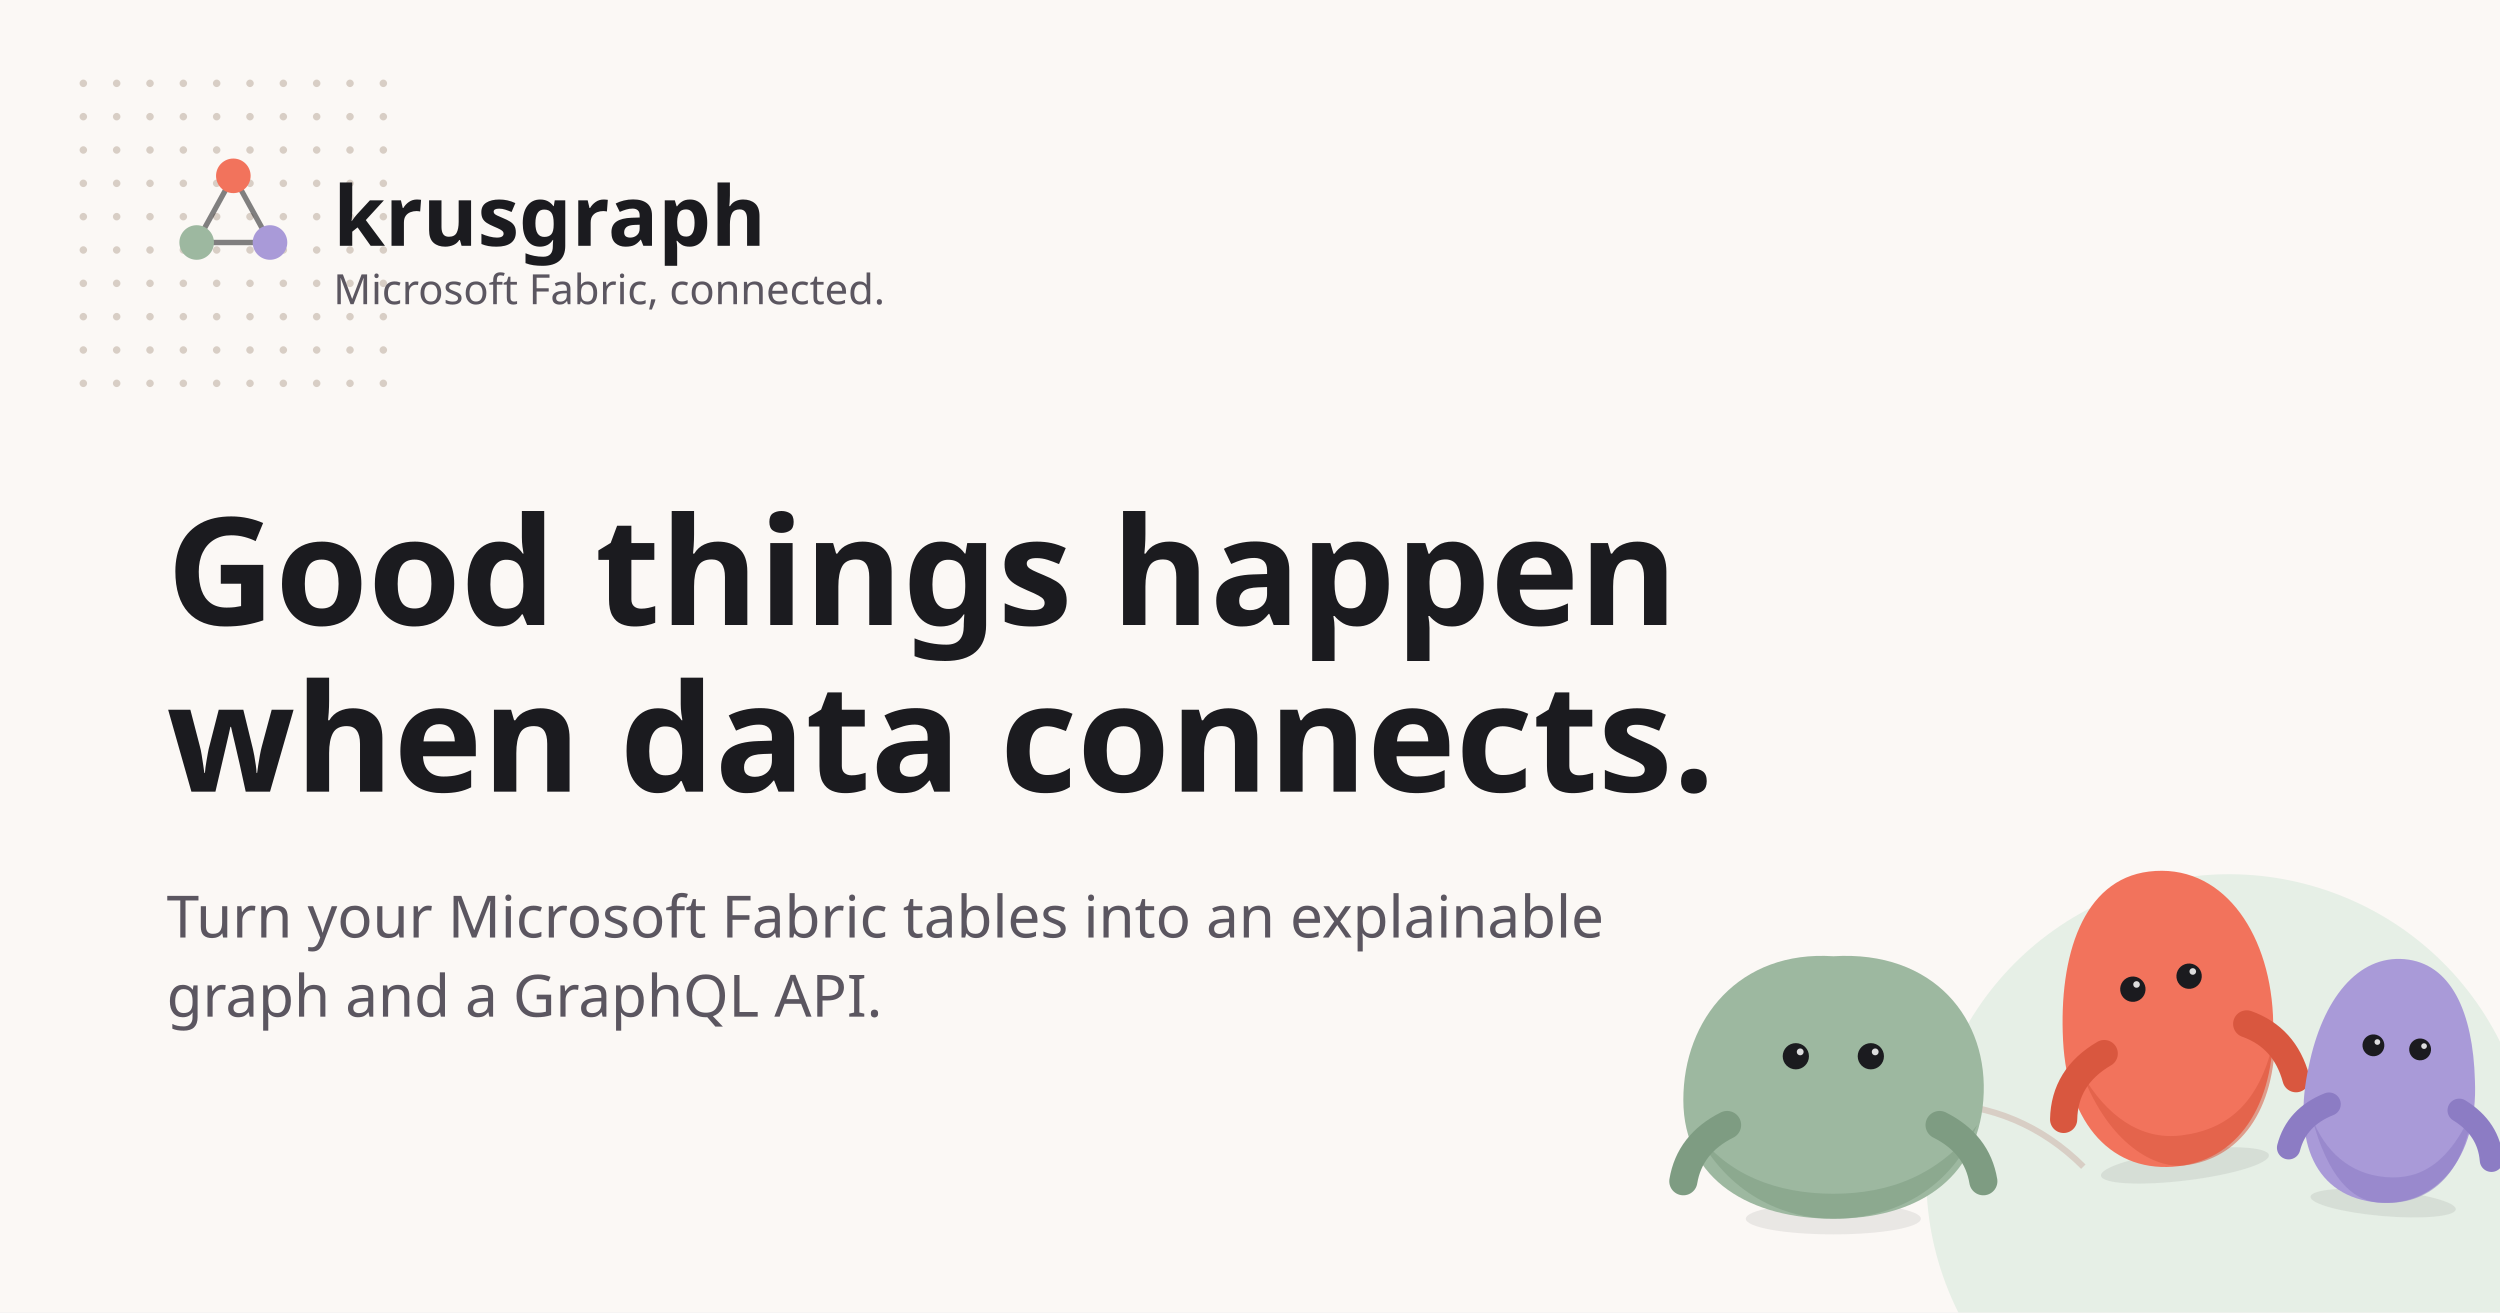
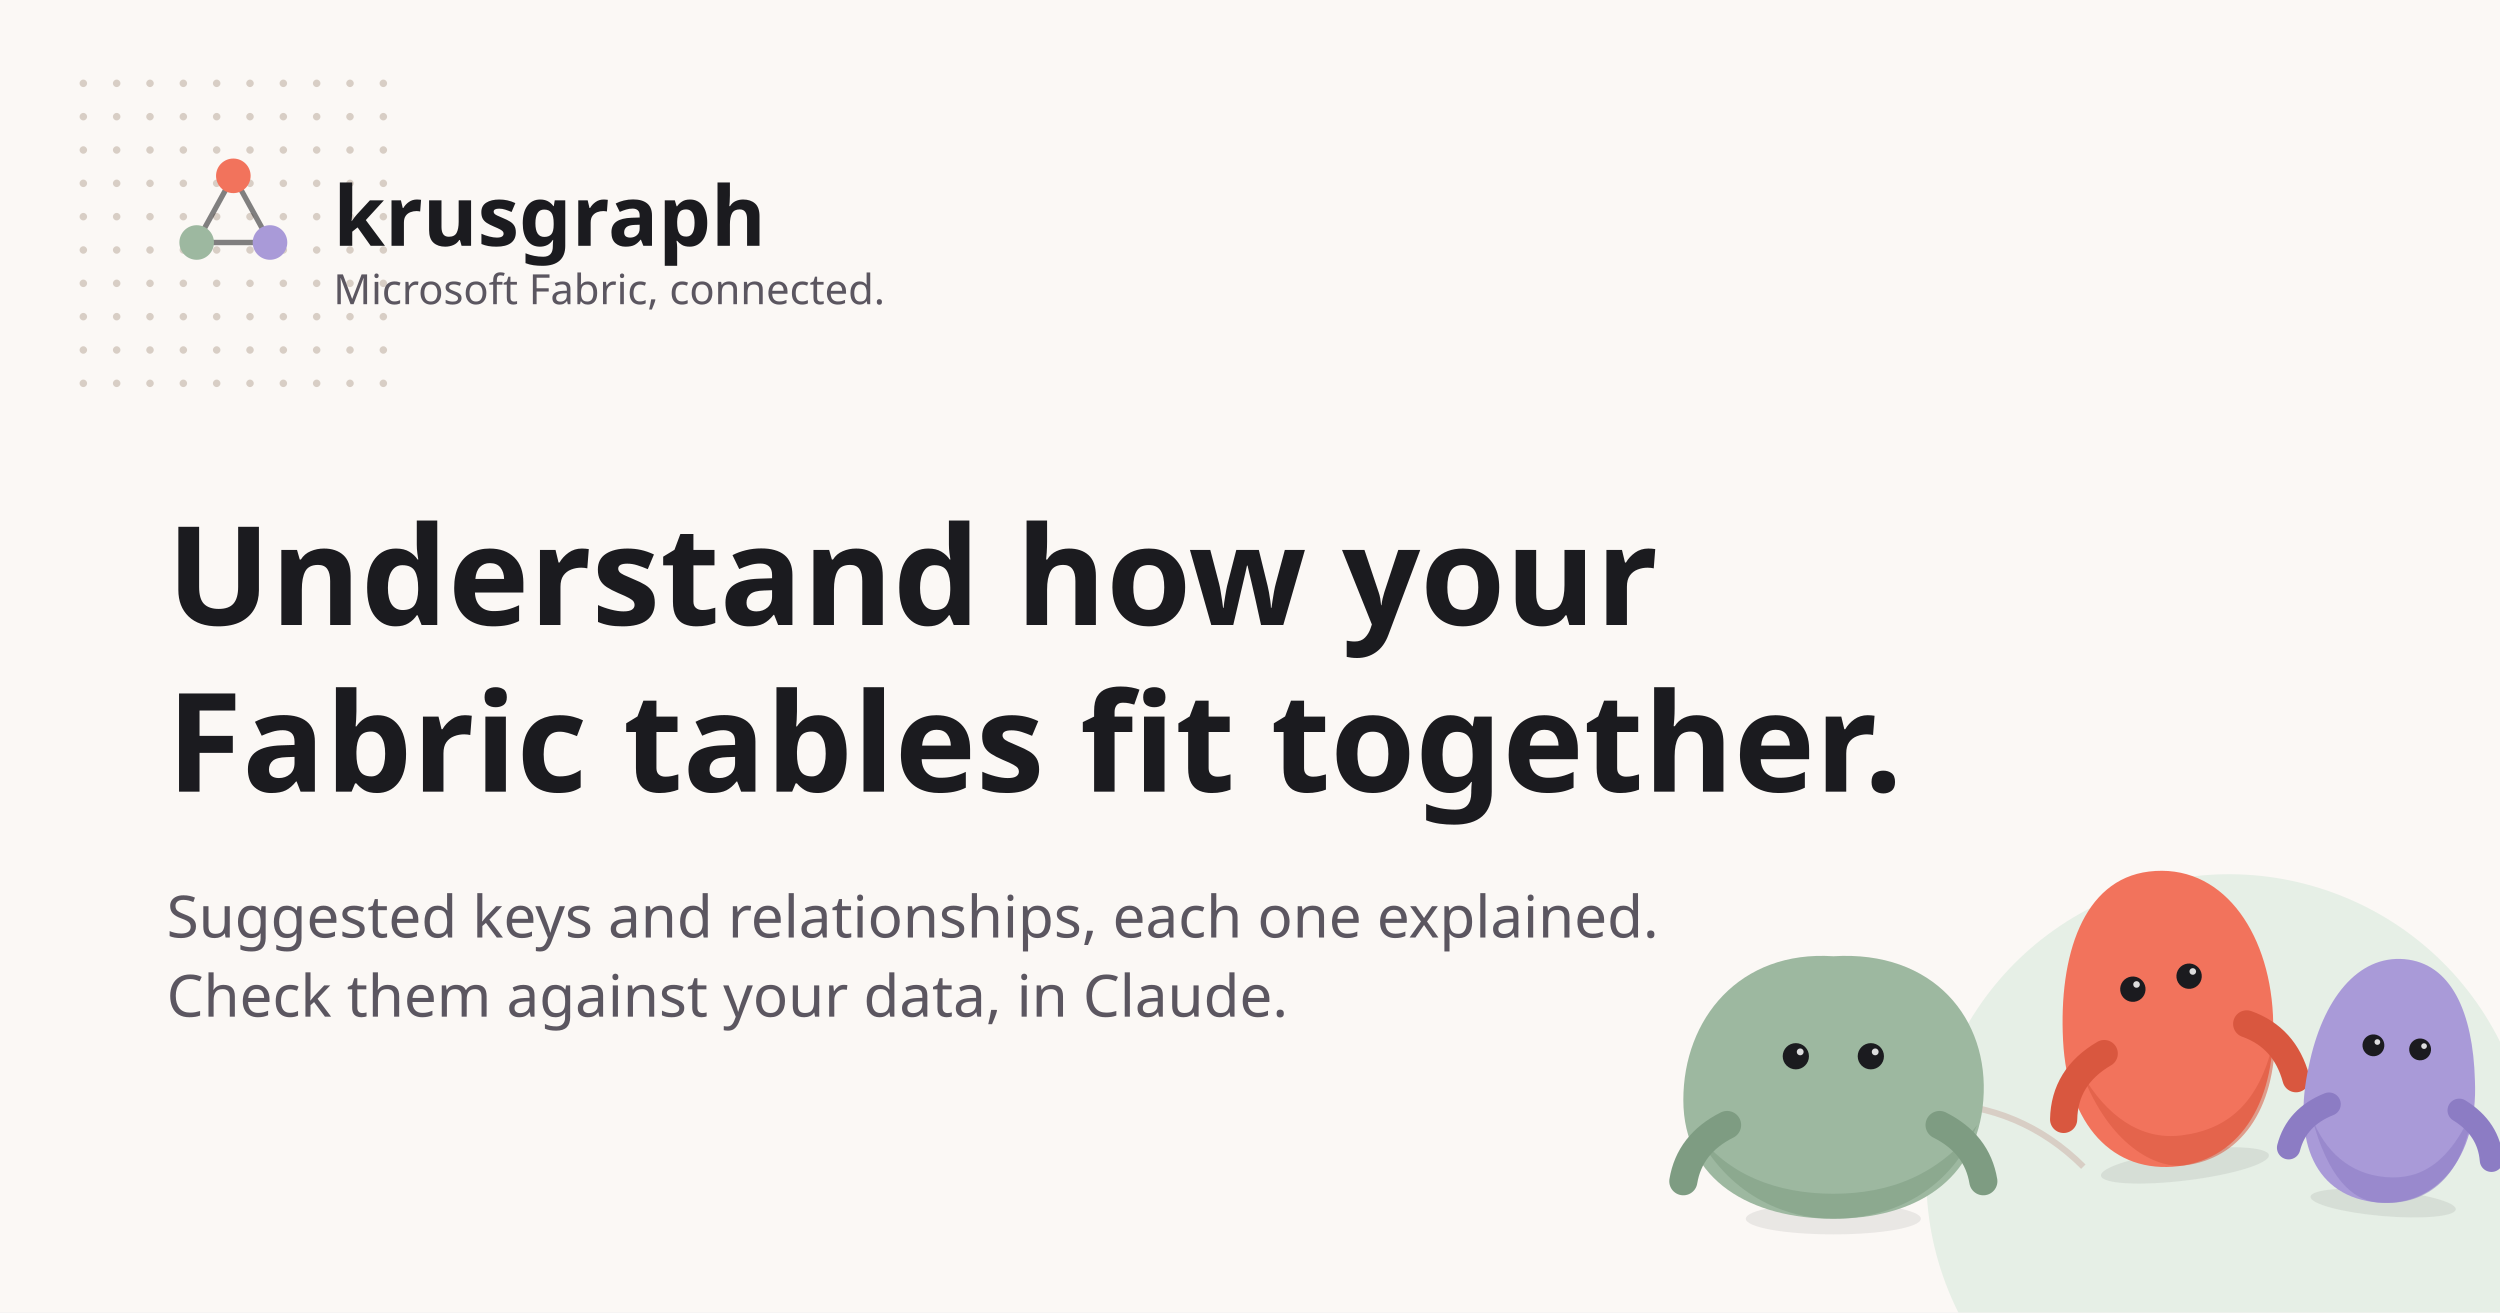
<svg xmlns="http://www.w3.org/2000/svg" width="1200" height="630" viewBox="0 0 1200 630">
  <style>@font-face{font-family:"Fredoka";src:url(/static/fonts/fredoka-var.woff2) format("woff2");font-weight:400 700}@font-face{font-family:"Nunito";src:url(/static/fonts/nunito-var.woff2) format("woff2");font-weight:400 800}</style>
  <rect width="1200" height="630" fill="#FBF8F5" />
  <g fill="#D8CEC5">
    <circle cx="40" cy="40" r="1.8" />
    <circle cx="40" cy="56" r="1.8" />
    <circle cx="40" cy="72" r="1.8" />
    <circle cx="40" cy="88" r="1.8" />
    <circle cx="40" cy="104" r="1.8" />
    <circle cx="40" cy="120" r="1.8" />
    <circle cx="40" cy="136" r="1.8" />
    <circle cx="40" cy="152" r="1.8" />
    <circle cx="40" cy="168" r="1.8" />
    <circle cx="40" cy="184" r="1.8" />
    <circle cx="56" cy="40" r="1.8" />
    <circle cx="56" cy="56" r="1.8" />
    <circle cx="56" cy="72" r="1.8" />
    <circle cx="56" cy="88" r="1.8" />
    <circle cx="56" cy="104" r="1.8" />
    <circle cx="56" cy="120" r="1.8" />
    <circle cx="56" cy="136" r="1.8" />
    <circle cx="56" cy="152" r="1.8" />
    <circle cx="56" cy="168" r="1.8" />
    <circle cx="56" cy="184" r="1.8" />
    <circle cx="72" cy="40" r="1.8" />
    <circle cx="72" cy="56" r="1.8" />
    <circle cx="72" cy="72" r="1.8" />
    <circle cx="72" cy="88" r="1.8" />
    <circle cx="72" cy="104" r="1.8" />
    <circle cx="72" cy="120" r="1.8" />
    <circle cx="72" cy="136" r="1.8" />
    <circle cx="72" cy="152" r="1.8" />
    <circle cx="72" cy="168" r="1.8" />
    <circle cx="72" cy="184" r="1.8" />
    <circle cx="88" cy="40" r="1.8" />
    <circle cx="88" cy="56" r="1.8" />
    <circle cx="88" cy="72" r="1.8" />
    <circle cx="88" cy="88" r="1.8" />
    <circle cx="88" cy="104" r="1.8" />
    <circle cx="88" cy="120" r="1.8" />
    <circle cx="88" cy="136" r="1.8" />
    <circle cx="88" cy="152" r="1.8" />
    <circle cx="88" cy="168" r="1.8" />
    <circle cx="88" cy="184" r="1.8" />
    <circle cx="104" cy="40" r="1.8" />
    <circle cx="104" cy="56" r="1.8" />
    <circle cx="104" cy="72" r="1.8" />
    <circle cx="104" cy="88" r="1.8" />
    <circle cx="104" cy="104" r="1.8" />
    <circle cx="104" cy="120" r="1.8" />
    <circle cx="104" cy="136" r="1.8" />
    <circle cx="104" cy="152" r="1.8" />
    <circle cx="104" cy="168" r="1.8" />
    <circle cx="104" cy="184" r="1.8" />
    <circle cx="120" cy="40" r="1.8" />
    <circle cx="120" cy="56" r="1.8" />
    <circle cx="120" cy="72" r="1.8" />
    <circle cx="120" cy="88" r="1.8" />
    <circle cx="120" cy="104" r="1.8" />
    <circle cx="120" cy="120" r="1.8" />
    <circle cx="120" cy="136" r="1.8" />
    <circle cx="120" cy="152" r="1.8" />
    <circle cx="120" cy="168" r="1.8" />
    <circle cx="120" cy="184" r="1.8" />
    <circle cx="136" cy="40" r="1.8" />
    <circle cx="136" cy="56" r="1.8" />
    <circle cx="136" cy="72" r="1.8" />
    <circle cx="136" cy="88" r="1.8" />
    <circle cx="136" cy="104" r="1.8" />
    <circle cx="136" cy="120" r="1.8" />
    <circle cx="136" cy="136" r="1.8" />
    <circle cx="136" cy="152" r="1.8" />
    <circle cx="136" cy="168" r="1.8" />
    <circle cx="136" cy="184" r="1.8" />
    <circle cx="152" cy="40" r="1.8" />
    <circle cx="152" cy="56" r="1.8" />
    <circle cx="152" cy="72" r="1.8" />
    <circle cx="152" cy="88" r="1.8" />
    <circle cx="152" cy="104" r="1.8" />
    <circle cx="152" cy="120" r="1.8" />
    <circle cx="152" cy="136" r="1.8" />
    <circle cx="152" cy="152" r="1.8" />
    <circle cx="152" cy="168" r="1.8" />
    <circle cx="152" cy="184" r="1.8" />
    <circle cx="168" cy="40" r="1.8" />
    <circle cx="168" cy="56" r="1.8" />
    <circle cx="168" cy="72" r="1.8" />
    <circle cx="168" cy="88" r="1.8" />
    <circle cx="168" cy="104" r="1.8" />
    <circle cx="168" cy="120" r="1.8" />
    <circle cx="168" cy="136" r="1.8" />
    <circle cx="168" cy="152" r="1.8" />
    <circle cx="168" cy="168" r="1.8" />
    <circle cx="168" cy="184" r="1.8" />
    <circle cx="184" cy="40" r="1.8" />
    <circle cx="184" cy="56" r="1.8" />
    <circle cx="184" cy="72" r="1.8" />
    <circle cx="184" cy="88" r="1.8" />
    <circle cx="184" cy="104" r="1.8" />
    <circle cx="184" cy="120" r="1.8" />
    <circle cx="184" cy="136" r="1.8" />
    <circle cx="184" cy="152" r="1.8" />
    <circle cx="184" cy="168" r="1.8" />
    <circle cx="184" cy="184" r="1.8" />
  </g>
  <path d="M1200 630 H940 A130 130 0 0 1 1200 500 Z" fill="#E6EFE6" />
  <g transform="translate(80 70)">
    <path d="M20 9 L9 29 M20 9 L31 29 M9 29 H31" stroke="#1B1B1F" stroke-width="1.6" stroke-linecap="round" opacity=".55" transform="scale(1.6)" />
    <circle cx="32" cy="14.4" r="8.3" fill="#F2735C" />
    <circle cx="14.4" cy="46.4" r="8.3" fill="#9DB8A0" />
    <circle cx="49.6" cy="46.4" r="8.3" fill="#A99AD8" />
  </g>
  <text x="160" y="118" font-family="Fredoka, Nunito, 'Segoe UI', sans-serif" font-weight="600" font-size="40" fill="#1B1B1F">krusgraph</text>
  <text x="160" y="146" font-family="Nunito, 'Segoe UI', sans-serif" font-size="20" fill="#5B5660">Microsoft Fabric, connected.</text>
-   <text x="80" y="300" font-family="Fredoka, Nunito, 'Segoe UI', sans-serif" font-weight="600" font-size="72" fill="#1B1B1F">Good things happen</text>
-   <text x="80" y="380" font-family="Fredoka, Nunito, 'Segoe UI', sans-serif" font-weight="600" font-size="72" fill="#1B1B1F">when data connects.</text>
-   <text x="80" y="450" font-family="Nunito, 'Segoe UI', sans-serif" font-size="28" fill="#5B5660">Turn your Microsoft Fabric tables into an explainable</text>
-   <text x="80" y="488" font-family="Nunito, 'Segoe UI', sans-serif" font-size="28" fill="#5B5660">graph and a GraphQL API.</text>
+   <text x="80" y="300" font-family="Fredoka, Nunito, 'Segoe UI', sans-serif" font-weight="600" font-size="66" fill="#1B1B1F">Understand how your</text>
+   <text x="80" y="380" font-family="Fredoka, Nunito, 'Segoe UI', sans-serif" font-weight="600" font-size="66" fill="#1B1B1F">Fabric tables fit together.</text>
+   <text x="80" y="450" font-family="Nunito, 'Segoe UI', sans-serif" font-size="28" fill="#5B5660">Suggested keys and relationships, each one explained.</text>
+   <text x="80" y="488" font-family="Nunito, 'Segoe UI', sans-serif" font-size="28" fill="#5B5660">Check them against your data, in Claude.</text>
  <path d="M860 560 C900 520 960 520 1000 560" fill="none" stroke="#D8CEC5" stroke-width="3" />
  <g transform="translate(790 420) scale(1.5) rotate(0 60 100)">
    <ellipse cx="60" cy="110" rx="28" ry="5" fill="#1B1B1F" opacity=".08" />
    <path d="M60 26 C92 24 110 46 108 72 C106 98 86 110 60 110 C34 110 12 98 12 72 C12 46 30 24 60 26 Z" fill="#9DB8A0" />
    <path d="M16 82 C26 102 44 110 60 110 C80 110 98 100 106 80 C94 96 78 102 60 102 C42 102 26 96 16 82 Z" fill="#7E9C82" opacity=".55" />
    <path d="M26 80 Q14 86 12 98" fill="none" stroke="#7E9C82" stroke-width="9" stroke-linecap="round" />
    <path d="M94 80 Q106 86 108 98" fill="none" stroke="#7E9C82" stroke-width="9" stroke-linecap="round" />
    <circle cx="48" cy="58" r="4.2" fill="#1B1B1F" />
    <circle cx="49.4" cy="56.6" r="1.1" fill="#fff" opacity=".85" />
    <circle cx="72" cy="58" r="4.2" fill="#1B1B1F" />
    <circle cx="73.4" cy="56.6" r="1.1" fill="#fff" opacity=".85" />
  </g>
  <g transform="translate(960 400) scale(1.45) rotate(-7 60 100)">
    <ellipse cx="60" cy="110" rx="28" ry="5" fill="#1B1B1F" opacity=".08" />
    <path d="M60 12 C84 12 97 36 95 64 C93 92 79 110 58 110 C36 110 23 92 25 64 C27 36 38 12 60 12 Z" fill="#F2735C" />
    <path d="M30 76 C36 100 50 110 60 110 C78 110 92 96 95 70 C88 92 76 100 60 100 C46 100 36 90 30 76 Z" fill="#D9573F" opacity=".55" />
    <path d="M38 70 Q24 76 22 90" fill="none" stroke="#D9573F" stroke-width="9" stroke-linecap="round" />
    <path d="M86 66 Q98 72 100 86" fill="none" stroke="#D9573F" stroke-width="9" stroke-linecap="round" />
    <circle cx="50" cy="50" r="4.2" fill="#1B1B1F" />
    <circle cx="51.4" cy="48.6" r="1.1" fill="#fff" opacity=".85" />
    <circle cx="69" cy="48" r="4.2" fill="#1B1B1F" />
    <circle cx="70.4" cy="46.6" r="1.1" fill="#fff" opacity=".85" />
  </g>
  <g transform="translate(1070 440) scale(1.25) rotate(5 60 100)">
    <ellipse cx="60" cy="110" rx="28" ry="5" fill="#1B1B1F" opacity=".08" />
    <path d="M60 16 C78 16 88 34 91 60 C95 90 80 110 58 110 C34 110 23 90 27 60 C30 34 42 16 60 16 Z" fill="#A99AD8" />
    <path d="M30 80 C38 102 48 110 58 110 C78 110 90 96 91 72 C84 92 74 100 60 100 C46 100 36 92 30 80 Z" fill="#8C7CC4" opacity=".55" />
    <path d="M36 74 Q24 80 22 92" fill="none" stroke="#8C7CC4" stroke-width="9" stroke-linecap="round" />
    <path d="M86 72 Q98 78 100 90" fill="none" stroke="#8C7CC4" stroke-width="9" stroke-linecap="round" />
    <circle cx="51" cy="50" r="4.2" fill="#1B1B1F" />
    <circle cx="52.4" cy="48.6" r="1.1" fill="#fff" opacity=".85" />
    <circle cx="69" cy="50" r="4.2" fill="#1B1B1F" />
    <circle cx="70.4" cy="48.6" r="1.1" fill="#fff" opacity=".85" />
  </g>
</svg>
